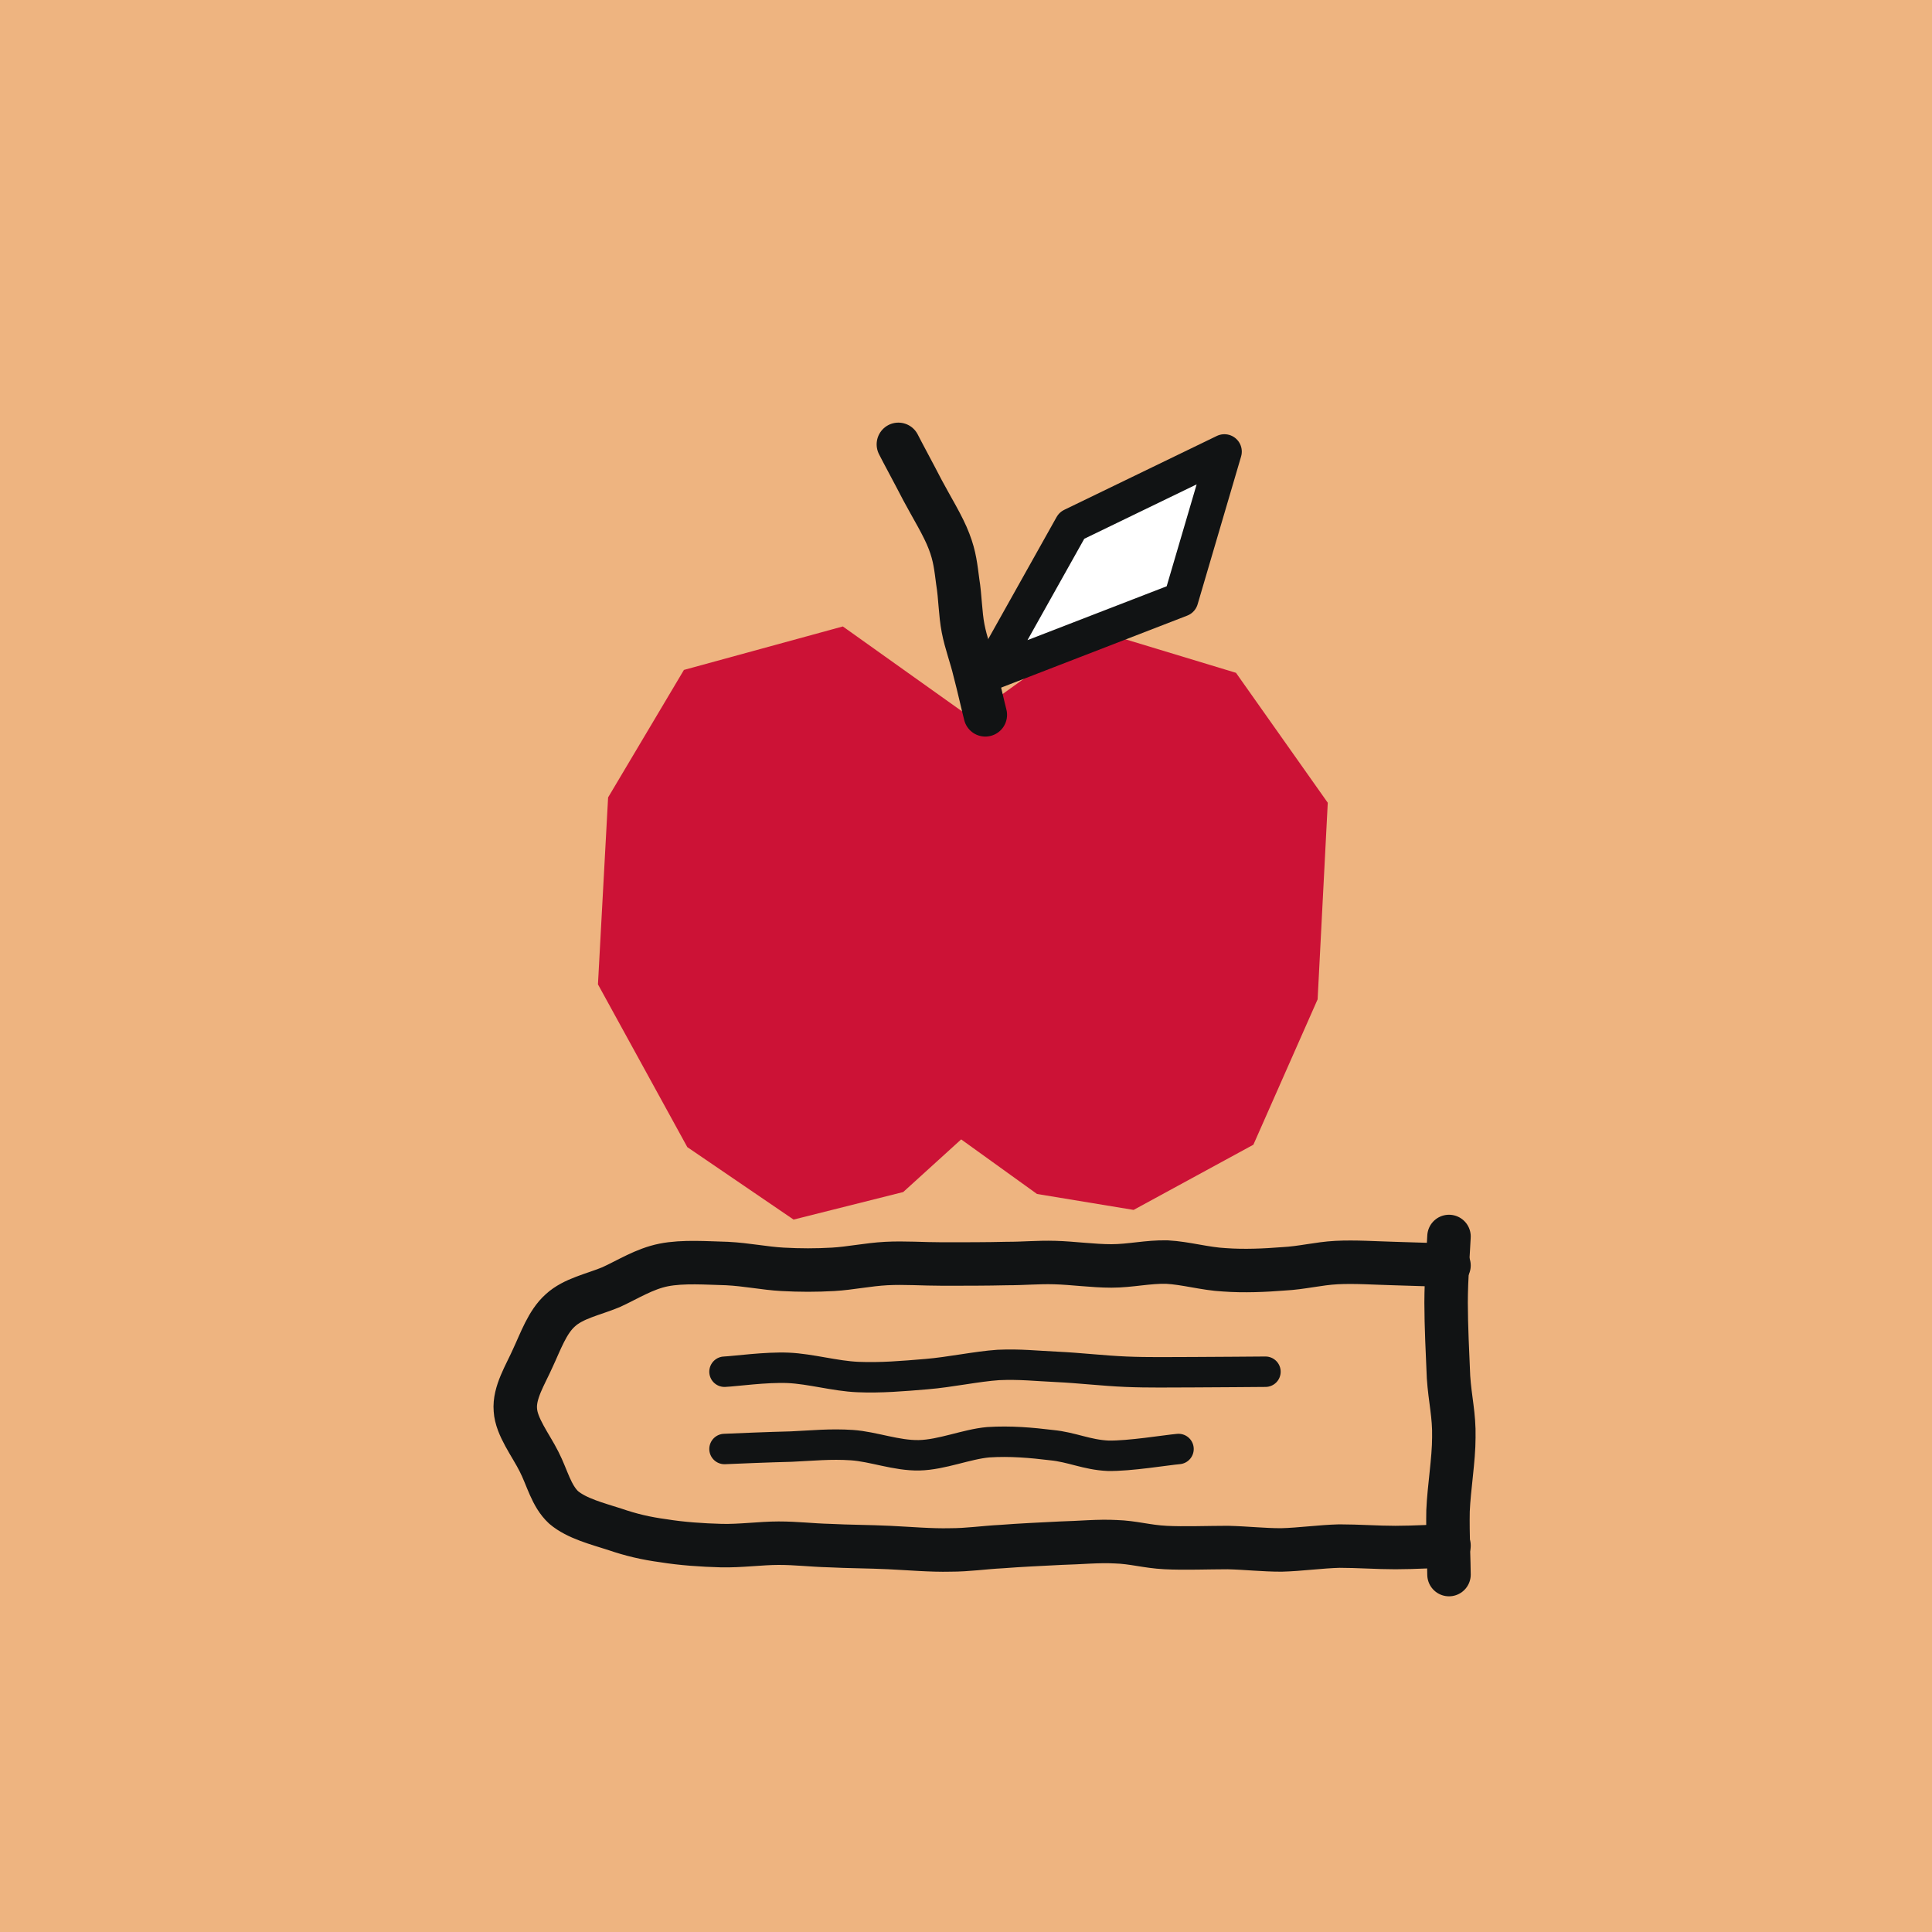
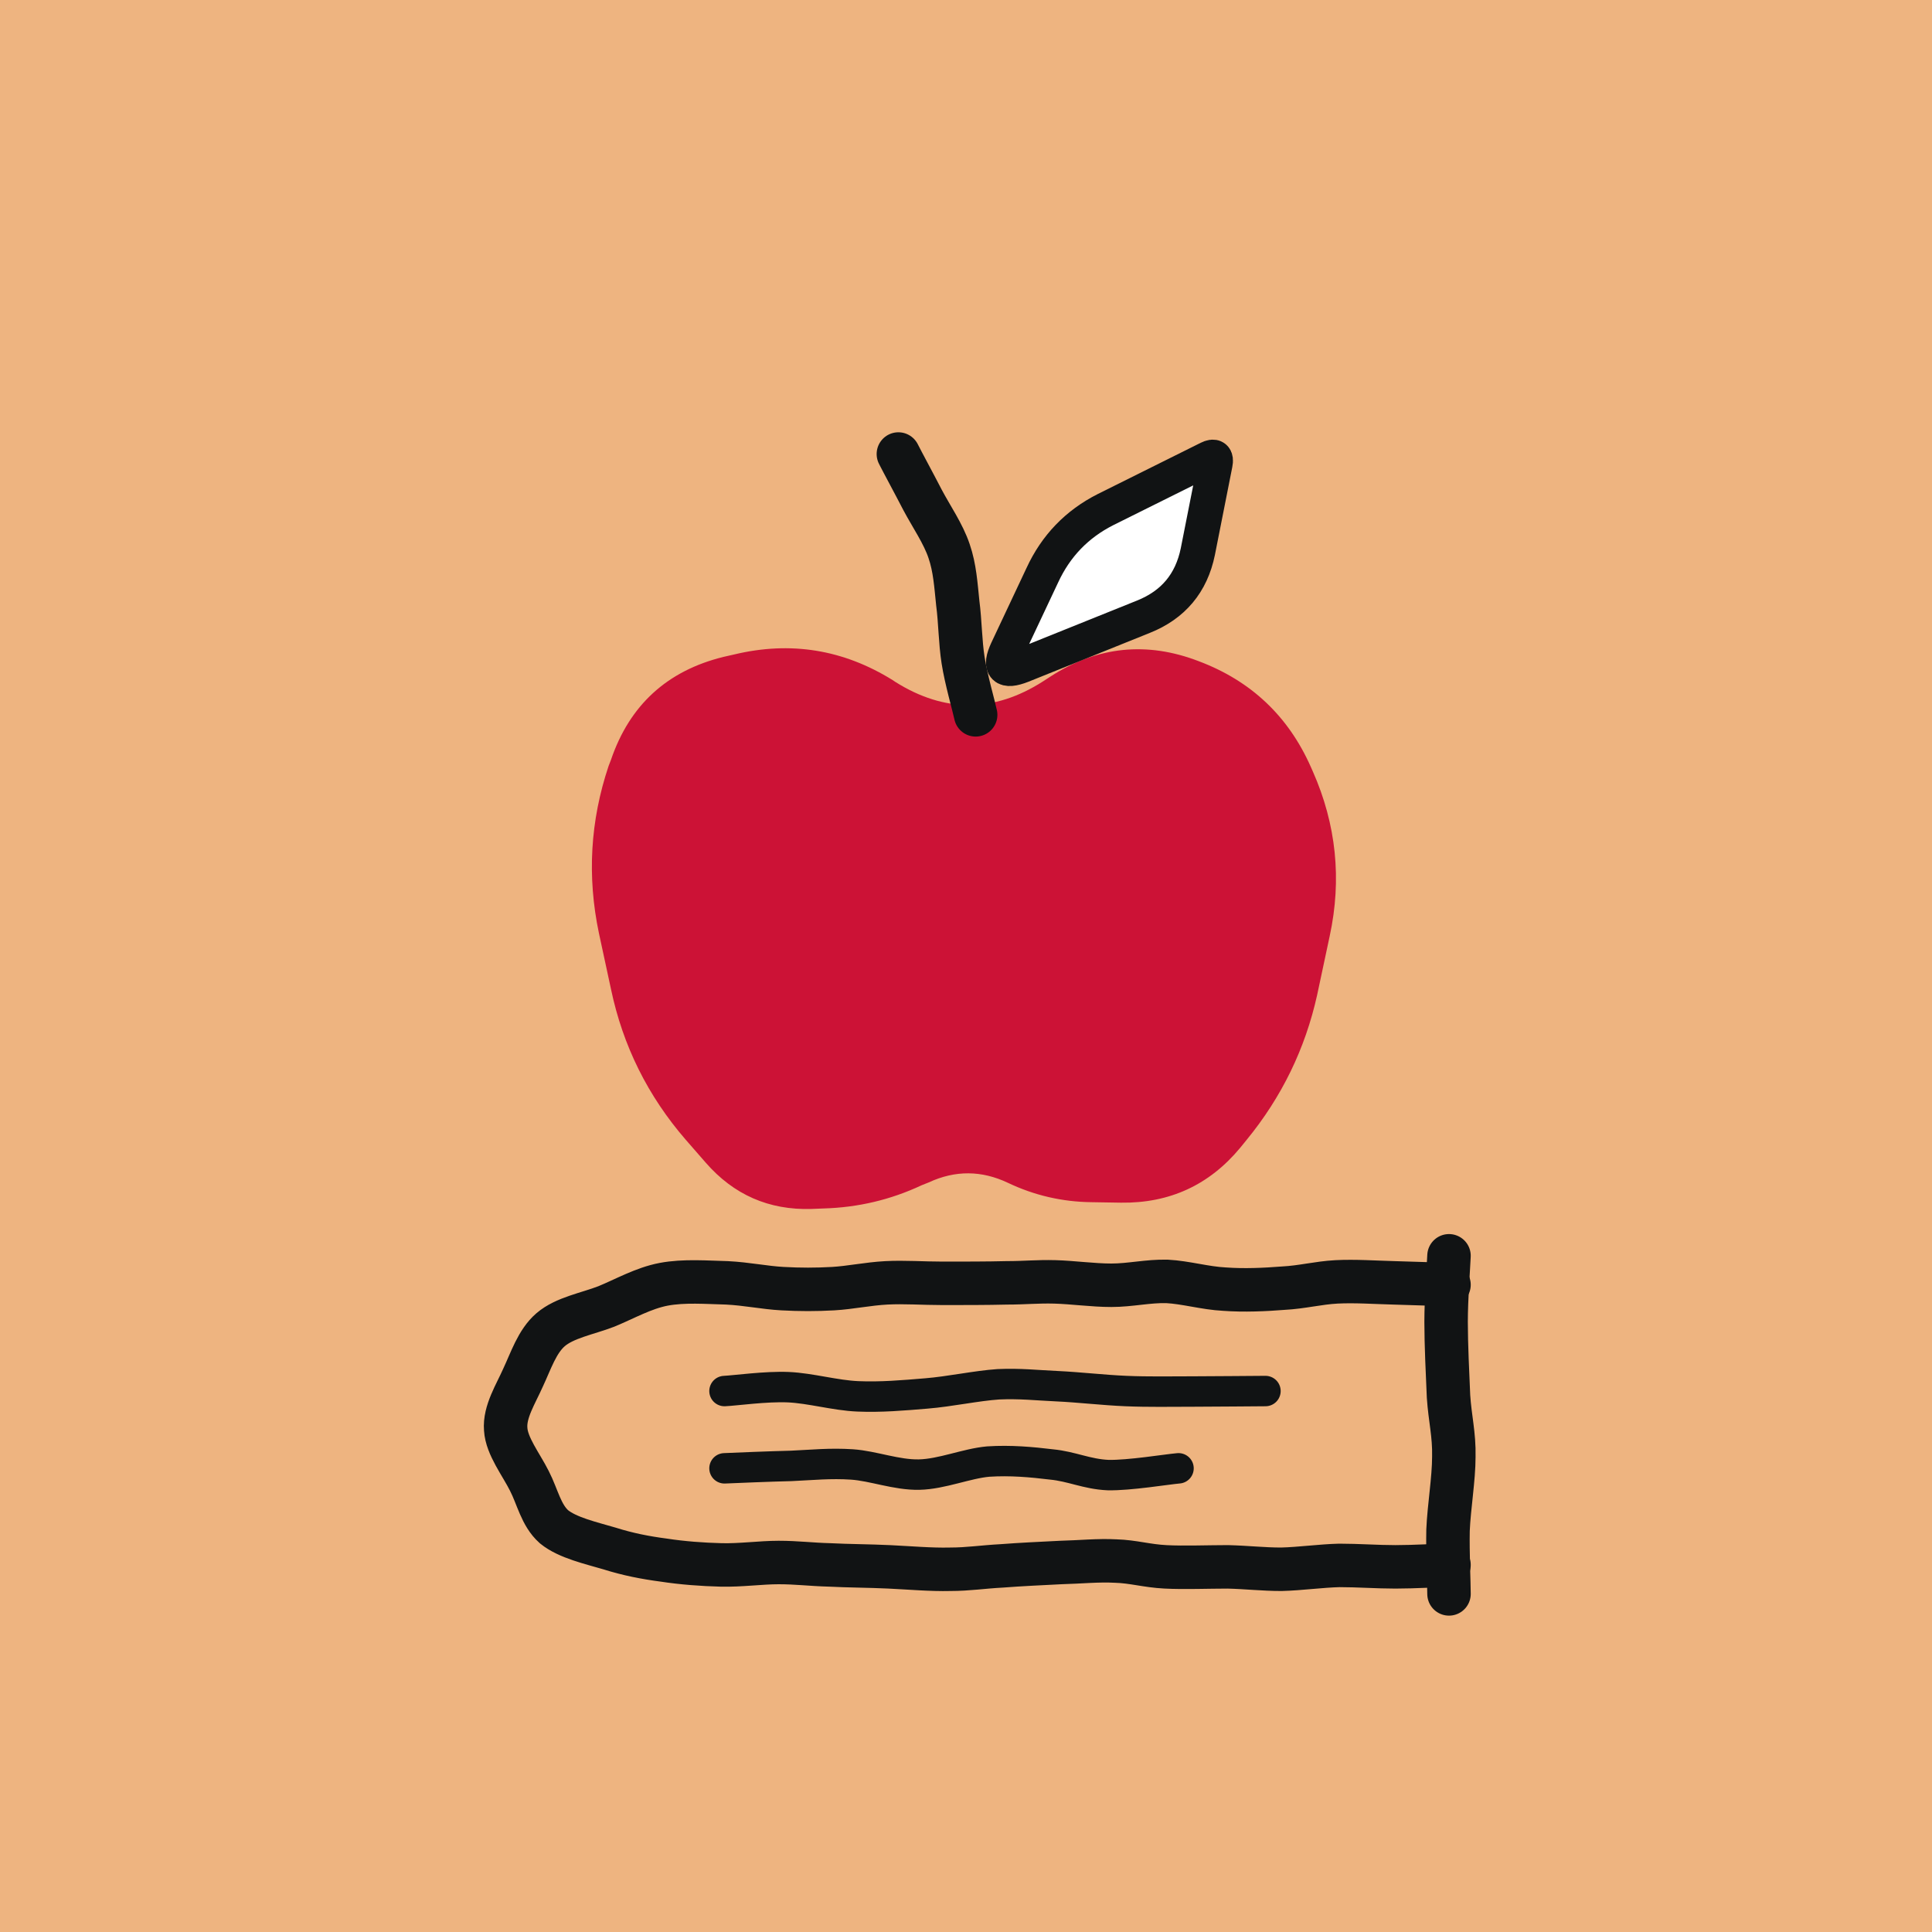
<svg xmlns="http://www.w3.org/2000/svg" viewBox="0 0 400 400" class="ud-ill ud-ill-applebook" role="img" aria-label="apple book illustration">
  <rect width="400" height="400" fill="#eeb480" />
-   <path class="ud-pop" fill="#cc1236" d="M200.9 148.5L226.2 130.3L255.9 139.3L274.9 166.2L272.8 206.9L259.5 237L234.7 250.5L214.7 247.2L199 235.9L187 246.8L164.3 252.5L142.3 237.5L123.8 203.8L125.9 165.1L141.6 138.7L174.5 129.7Z" />
-   <path class="ud-draw" fill="none" stroke="#111314" stroke-width="9" stroke-linecap="round" stroke-linejoin="round" pathLength="1" style="animation-delay:260ms" d="M186 92C186.8 93.6 189.3 98.2 191 101.5C192.8 104.9 195.3 108.9 196.5 112.1C197.7 115.2 197.9 117.5 198.3 120.5C198.8 123.5 198.8 127 199.4 130.1C200 133.2 201.1 136 201.8 139C202.6 142 203.6 146.5 204 148" />
-   <path class="ud-pop" fill="#ffffff" stroke="#111314" stroke-width="7.2" stroke-linejoin="round" style="animation-delay:340ms" d="M204.7 139.5L221.9 108.8L253.5 93.5L244.5 124.1Z" />
-   <path class="ud-draw" fill="none" stroke="#111314" stroke-width="9" stroke-linecap="round" stroke-linejoin="round" pathLength="1" style="animation-delay:120ms" d="M300 262C298.1 261.9 292.5 261.7 288.6 261.6C284.7 261.5 280.5 261.2 276.7 261.4C272.9 261.6 269.6 262.5 265.7 262.7C261.9 263 257.6 263.2 253.5 262.9C249.5 262.7 245.5 261.5 241.6 261.3C237.7 261.2 234 262.1 230.1 262.1C226.3 262.1 222.1 261.5 218.4 261.4C214.8 261.3 212.2 261.6 208.4 261.6C204.5 261.7 199.3 261.7 195.2 261.7C191 261.7 187.3 261.4 183.5 261.6C179.7 261.8 176 262.6 172.5 262.8C168.9 263 165.7 263 162 262.8C158.3 262.6 154.6 261.8 150.5 261.6C146.4 261.5 141.4 261.1 137.4 261.9C133.4 262.7 130 264.9 126.5 266.5C122.9 268 118.7 268.8 116 271.3C113.3 273.7 111.9 277.8 110.3 281.2C108.8 284.6 106.4 288.3 106.7 291.9C106.9 295.4 109.9 299.2 111.6 302.6C113.3 305.9 114.1 309.7 116.7 312.1C119.4 314.4 123.8 315.5 127.2 316.6C130.7 317.8 133.7 318.5 137.4 319C141.1 319.6 145.4 319.9 149.3 320C153.3 320.1 157.5 319.5 161.2 319.5C165 319.5 167.9 319.9 171.8 320C175.6 320.2 180 320.2 184.1 320.4C188.3 320.6 192.8 321 196.7 320.9C200.5 320.9 203.5 320.4 207.4 320.2C211.2 319.9 215.7 319.7 219.6 319.5C223.6 319.4 227.4 319 231 319.2C234.6 319.3 237.4 320.2 241.3 320.4C245.1 320.6 250.2 320.4 254.2 320.4C258.2 320.5 261.5 320.9 265.3 320.9C269.2 320.8 273.4 320.2 277.3 320.1C281.2 320.1 285.1 320.4 288.9 320.4C292.7 320.4 298.2 320.1 300 320" />
-   <path class="ud-draw" fill="none" stroke="#111314" stroke-width="9" stroke-linecap="round" stroke-linejoin="round" pathLength="1" style="animation-delay:200ms" d="M300 256C299.9 258.3 299.4 264.8 299.4 269.7C299.4 274.5 299.7 280.4 299.9 285.1C300.2 289.7 301.1 293 301 297.6C301 302.2 300 308 299.8 312.8C299.7 317.5 300 323.8 300 326" />
-   <path class="ud-draw" fill="none" stroke="#111314" stroke-width="6.3" stroke-linecap="round" stroke-linejoin="round" pathLength="1" style="animation-delay:280ms" d="M150 284C152.2 283.9 158.6 283 163.2 283.2C167.8 283.4 172.9 284.9 177.6 285.1C182.4 285.3 187 284.9 191.8 284.5C196.7 284.1 202.2 282.9 206.7 282.6C211.2 282.4 214.5 282.8 218.9 283C223.3 283.2 228.4 283.8 233.1 284C237.8 284.2 242.2 284.1 247 284.1C251.8 284.1 259.5 284 262 284" />
-   <path class="ud-draw" fill="none" stroke="#111314" stroke-width="6.3" stroke-linecap="round" stroke-linejoin="round" pathLength="1" style="animation-delay:320ms" d="M150 300C152.3 299.9 159.4 299.6 163.8 299.5C168.2 299.3 171.9 298.9 176.4 299.2C180.8 299.5 185.6 301.4 190.3 301.3C195 301.2 200.1 299 204.6 298.6C209.2 298.3 213.6 298.7 217.7 299.2C221.9 299.6 225 301.2 229.4 301.4C233.8 301.5 241.6 300.2 244 300" />
+   <g class="ud-float">
+     <path class="ud-pop" fill="#cc1236" d="M185.4 141.2Q200.7 150.8 215.9 141.1L217.6 140Q232.1 130.7 248.2 136.9L248.2 136.9Q264.4 143 271.4 158.8L271.8 159.7Q279.1 176.2 275.3 193.8L272.7 206Q269 222.7 258.1 236L256.8 237.6Q247.2 249.2 232.1 249L226 248.9Q216.9 248.8 208.7 244.9L208.7 244.9Q200.5 241 192.3 244.8L190.8 245.4Q181.2 249.9 170.5 250.2L168 250.3Q154.8 250.7 146.1 240.7L142 236Q130.2 222.4 126.5 204.8L124 193.2Q120.3 175.6 126 158.6L126.5 157.3Q132.3 140.3 149.8 136L152 135.5Q169.5 131.3 184.8 140.8Z" />
+     <path class="ud-draw" fill="none" stroke="#111314" stroke-width="9" stroke-linecap="round" stroke-linejoin="round" pathLength="1" style="animation-delay:260ms" d="M186 94C186.8 95.6 189.3 100.2 191 103.5C192.8 106.9 195.3 110.5 196.5 114.1C197.7 117.6 197.9 121.1 198.3 124.9C198.8 128.7 198.8 132.9 199.4 136.7C200 140.6 201.6 146.1 202 148" />
+     <path class="ud-pop" fill="#ffffff" stroke="#111314" stroke-width="7.2" stroke-linejoin="round" style="animation-delay:340ms" d="M211.6 137.8Q206 140 208.5 134.6L215.8 119.1Q220 110 228.9 105.5L250.2 94.9Q252 94 251.6 96L248 114.2Q246 124 236.7 127.7Z" />
+   </g>
+   <path class="ud-draw" fill="none" stroke="#111314" stroke-width="9" stroke-linecap="round" stroke-linejoin="round" pathLength="1" style="animation-delay:120ms" d="M300 266C298.1 265.9 292.5 265.7 288.6 265.6C284.7 265.5 280.5 265.2 276.7 265.4C272.9 265.6 269.6 266.5 265.7 266.7C261.9 267 257.6 267.2 253.5 266.9C249.5 266.7 245.5 265.5 241.6 265.3C237.7 265.2 234 266.1 230.1 266.1C226.3 266.1 222.1 265.5 218.4 265.4C214.8 265.3 212.2 265.6 208.4 265.6C204.5 265.7 199.3 265.7 195.2 265.7C191 265.7 187.3 265.4 183.5 265.6C179.7 265.8 176 266.6 172.5 266.8C168.9 267 165.7 267 162 266.8C158.3 266.6 154.6 265.8 150.5 265.6C146.4 265.5 141.6 265.1 137.4 265.9C133.2 266.7 129.4 268.9 125.5 270.5C121.6 272 116.9 272.8 114 275.3C111.2 277.7 109.9 281.8 108.3 285.2C106.8 288.6 104.4 292.3 104.7 295.9C104.9 299.4 107.9 303.2 109.6 306.6C111.3 309.9 112 313.7 114.7 316.1C117.5 318.4 122.5 319.5 126.2 320.6C130 321.8 133.6 322.5 137.4 323C141.3 323.6 145.4 323.9 149.3 324C153.3 324.1 157.5 323.5 161.2 323.5C165 323.5 167.9 323.9 171.8 324C175.6 324.2 180 324.2 184.1 324.4C188.3 324.6 192.8 325 196.7 324.9C200.5 324.9 203.5 324.4 207.4 324.2C211.2 323.9 215.7 323.7 219.6 323.5C223.6 323.4 227.4 323 231 323.2C234.6 323.3 237.4 324.2 241.3 324.4C245.1 324.6 250.2 324.4 254.2 324.4C258.2 324.5 261.5 324.9 265.3 324.9C269.2 324.8 273.4 324.2 277.3 324.1C281.2 324.1 285.1 324.4 288.9 324.4C292.7 324.4 298.2 324.1 300 324" />
+   <path class="ud-draw" fill="none" stroke="#111314" stroke-width="9" stroke-linecap="round" stroke-linejoin="round" pathLength="1" style="animation-delay:200ms" d="M300 260C299.9 262.3 299.4 268.8 299.4 273.7C299.4 278.5 299.7 284.4 299.9 289.1C300.2 293.7 301.1 297 301 301.6C301 306.2 300 312 299.8 316.8C299.7 321.5 300 327.8 300 330" />
+   <path class="ud-draw" fill="none" stroke="#111314" stroke-width="6.3" stroke-linecap="round" stroke-linejoin="round" pathLength="1" style="animation-delay:280ms" d="M150 288C152.2 287.9 158.6 287 163.2 287.2C167.8 287.4 172.9 288.9 177.6 289.1C182.4 289.3 187 288.9 191.8 288.5C196.7 288.1 202.2 286.9 206.7 286.6C211.2 286.4 214.5 286.8 218.9 287C223.3 287.2 228.4 287.8 233.1 288C237.8 288.2 242.2 288.1 247 288.1C251.8 288.1 259.5 288 262 288" />
+   <path class="ud-draw" fill="none" stroke="#111314" stroke-width="6.3" stroke-linecap="round" stroke-linejoin="round" pathLength="1" style="animation-delay:320ms" d="M150 304C152.3 303.9 159.4 303.6 163.8 303.5C168.2 303.3 171.9 302.9 176.4 303.2C180.8 303.5 185.6 305.4 190.3 305.3C195 305.2 200.1 303 204.6 302.6C209.2 302.3 213.6 302.7 217.7 303.2C221.9 303.6 225 305.2 229.4 305.4C233.8 305.5 241.6 304.2 244 304" />
</svg>
